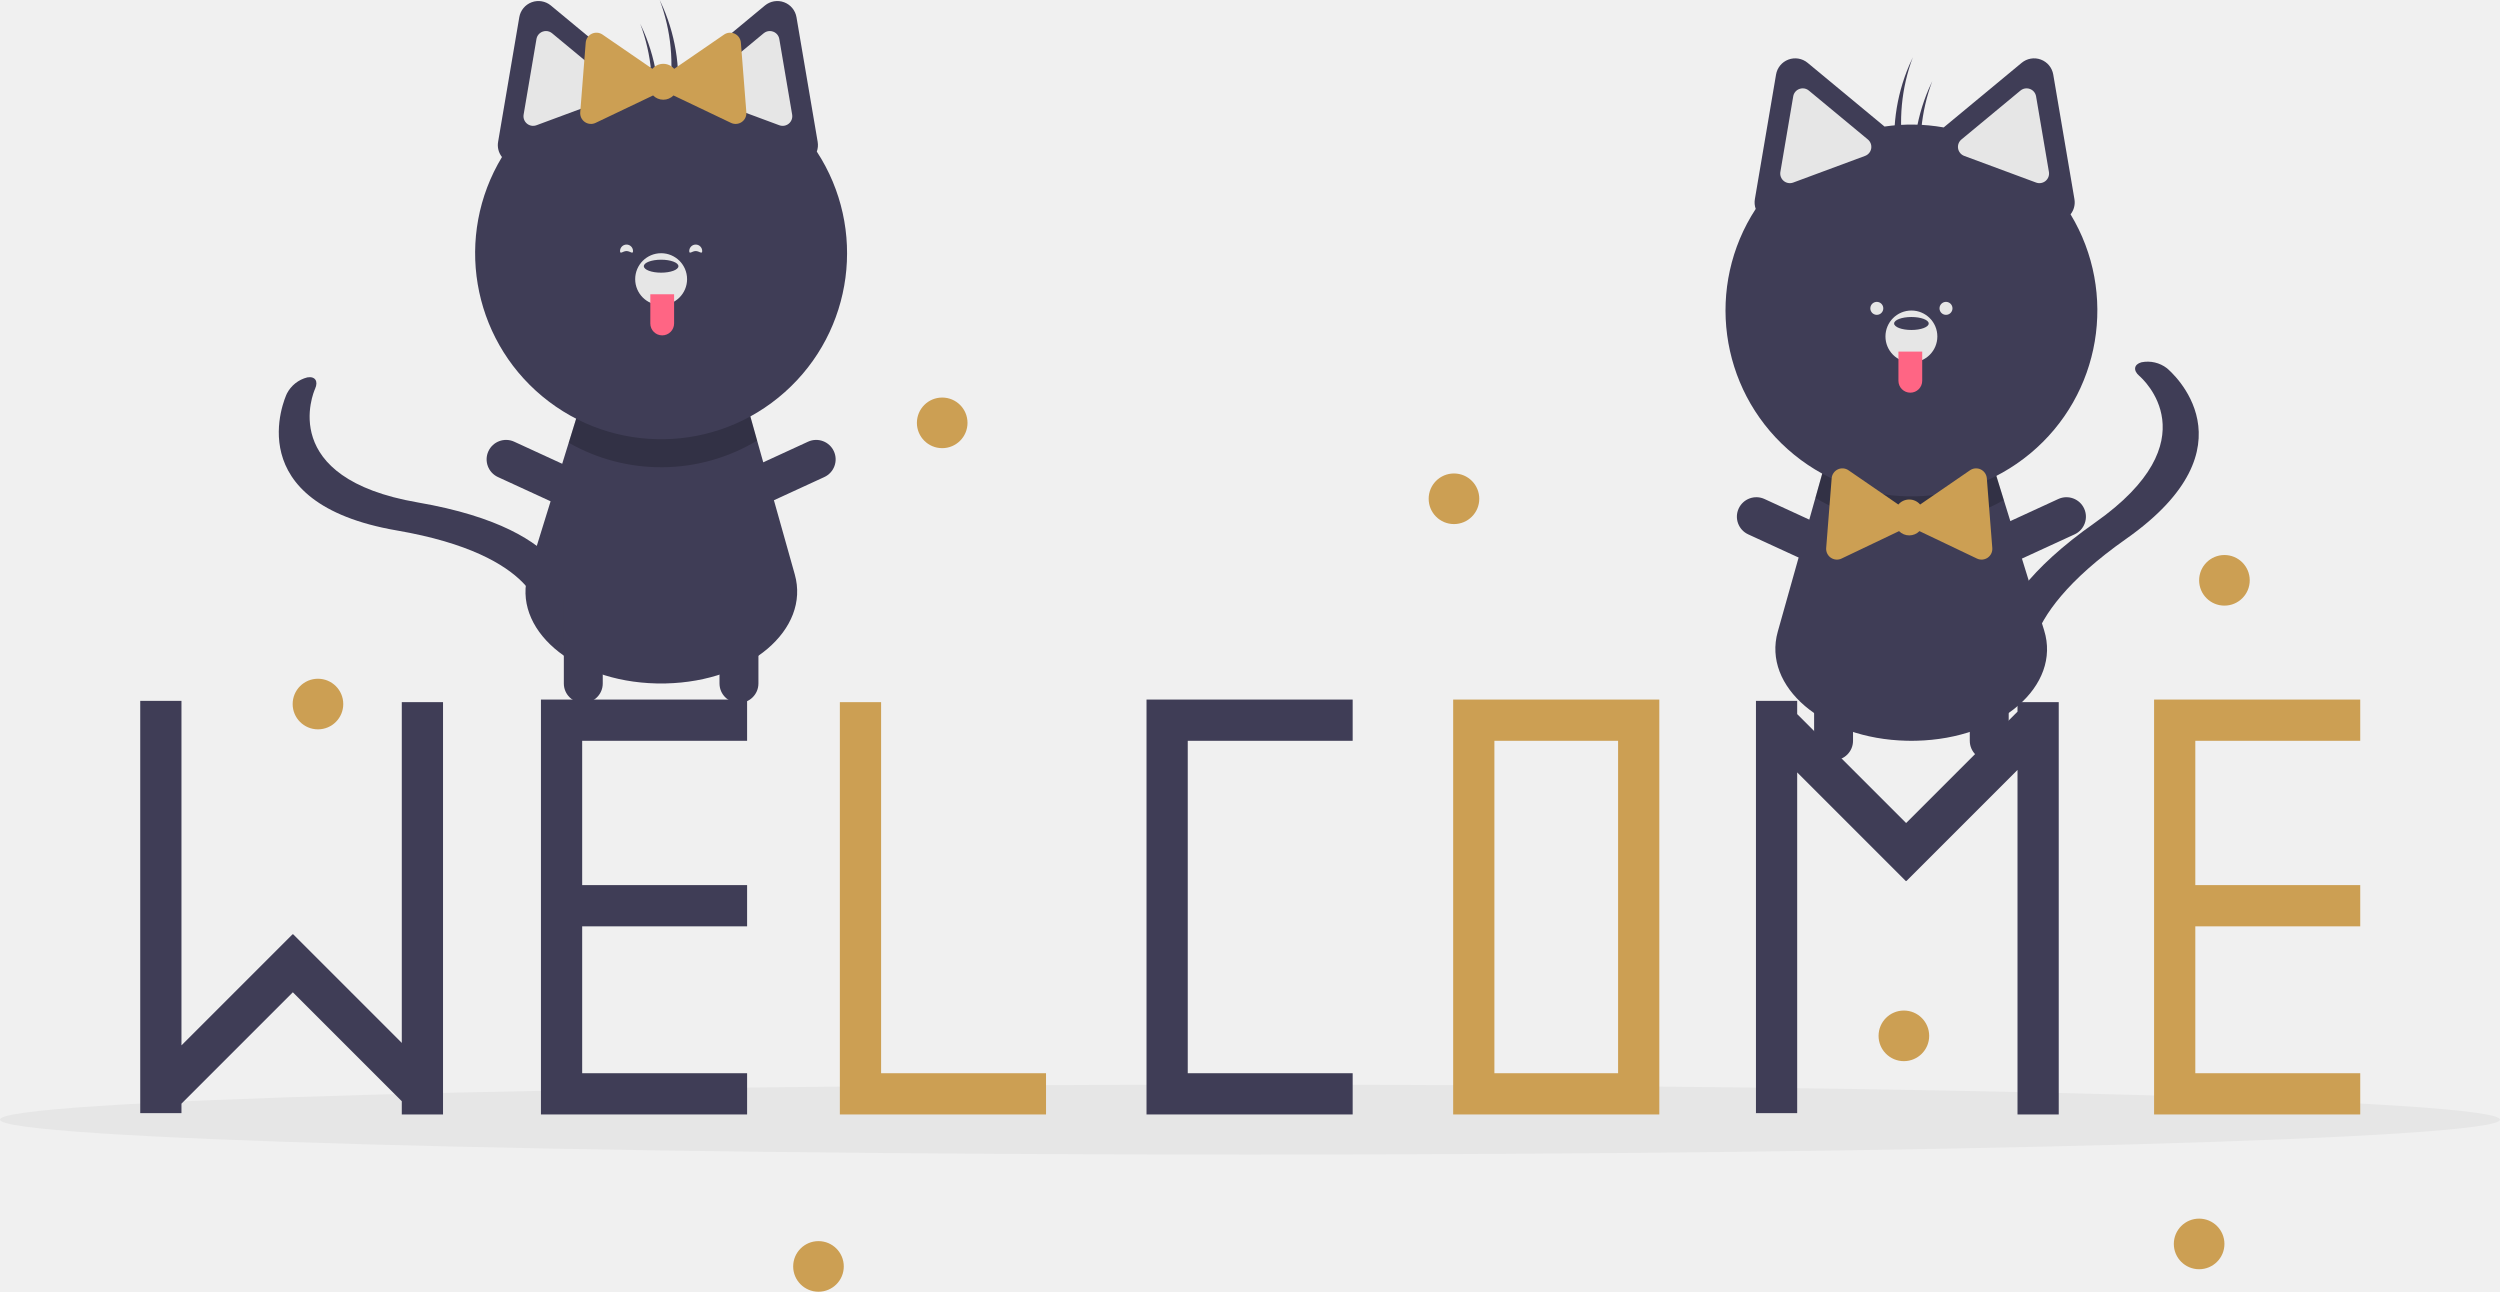
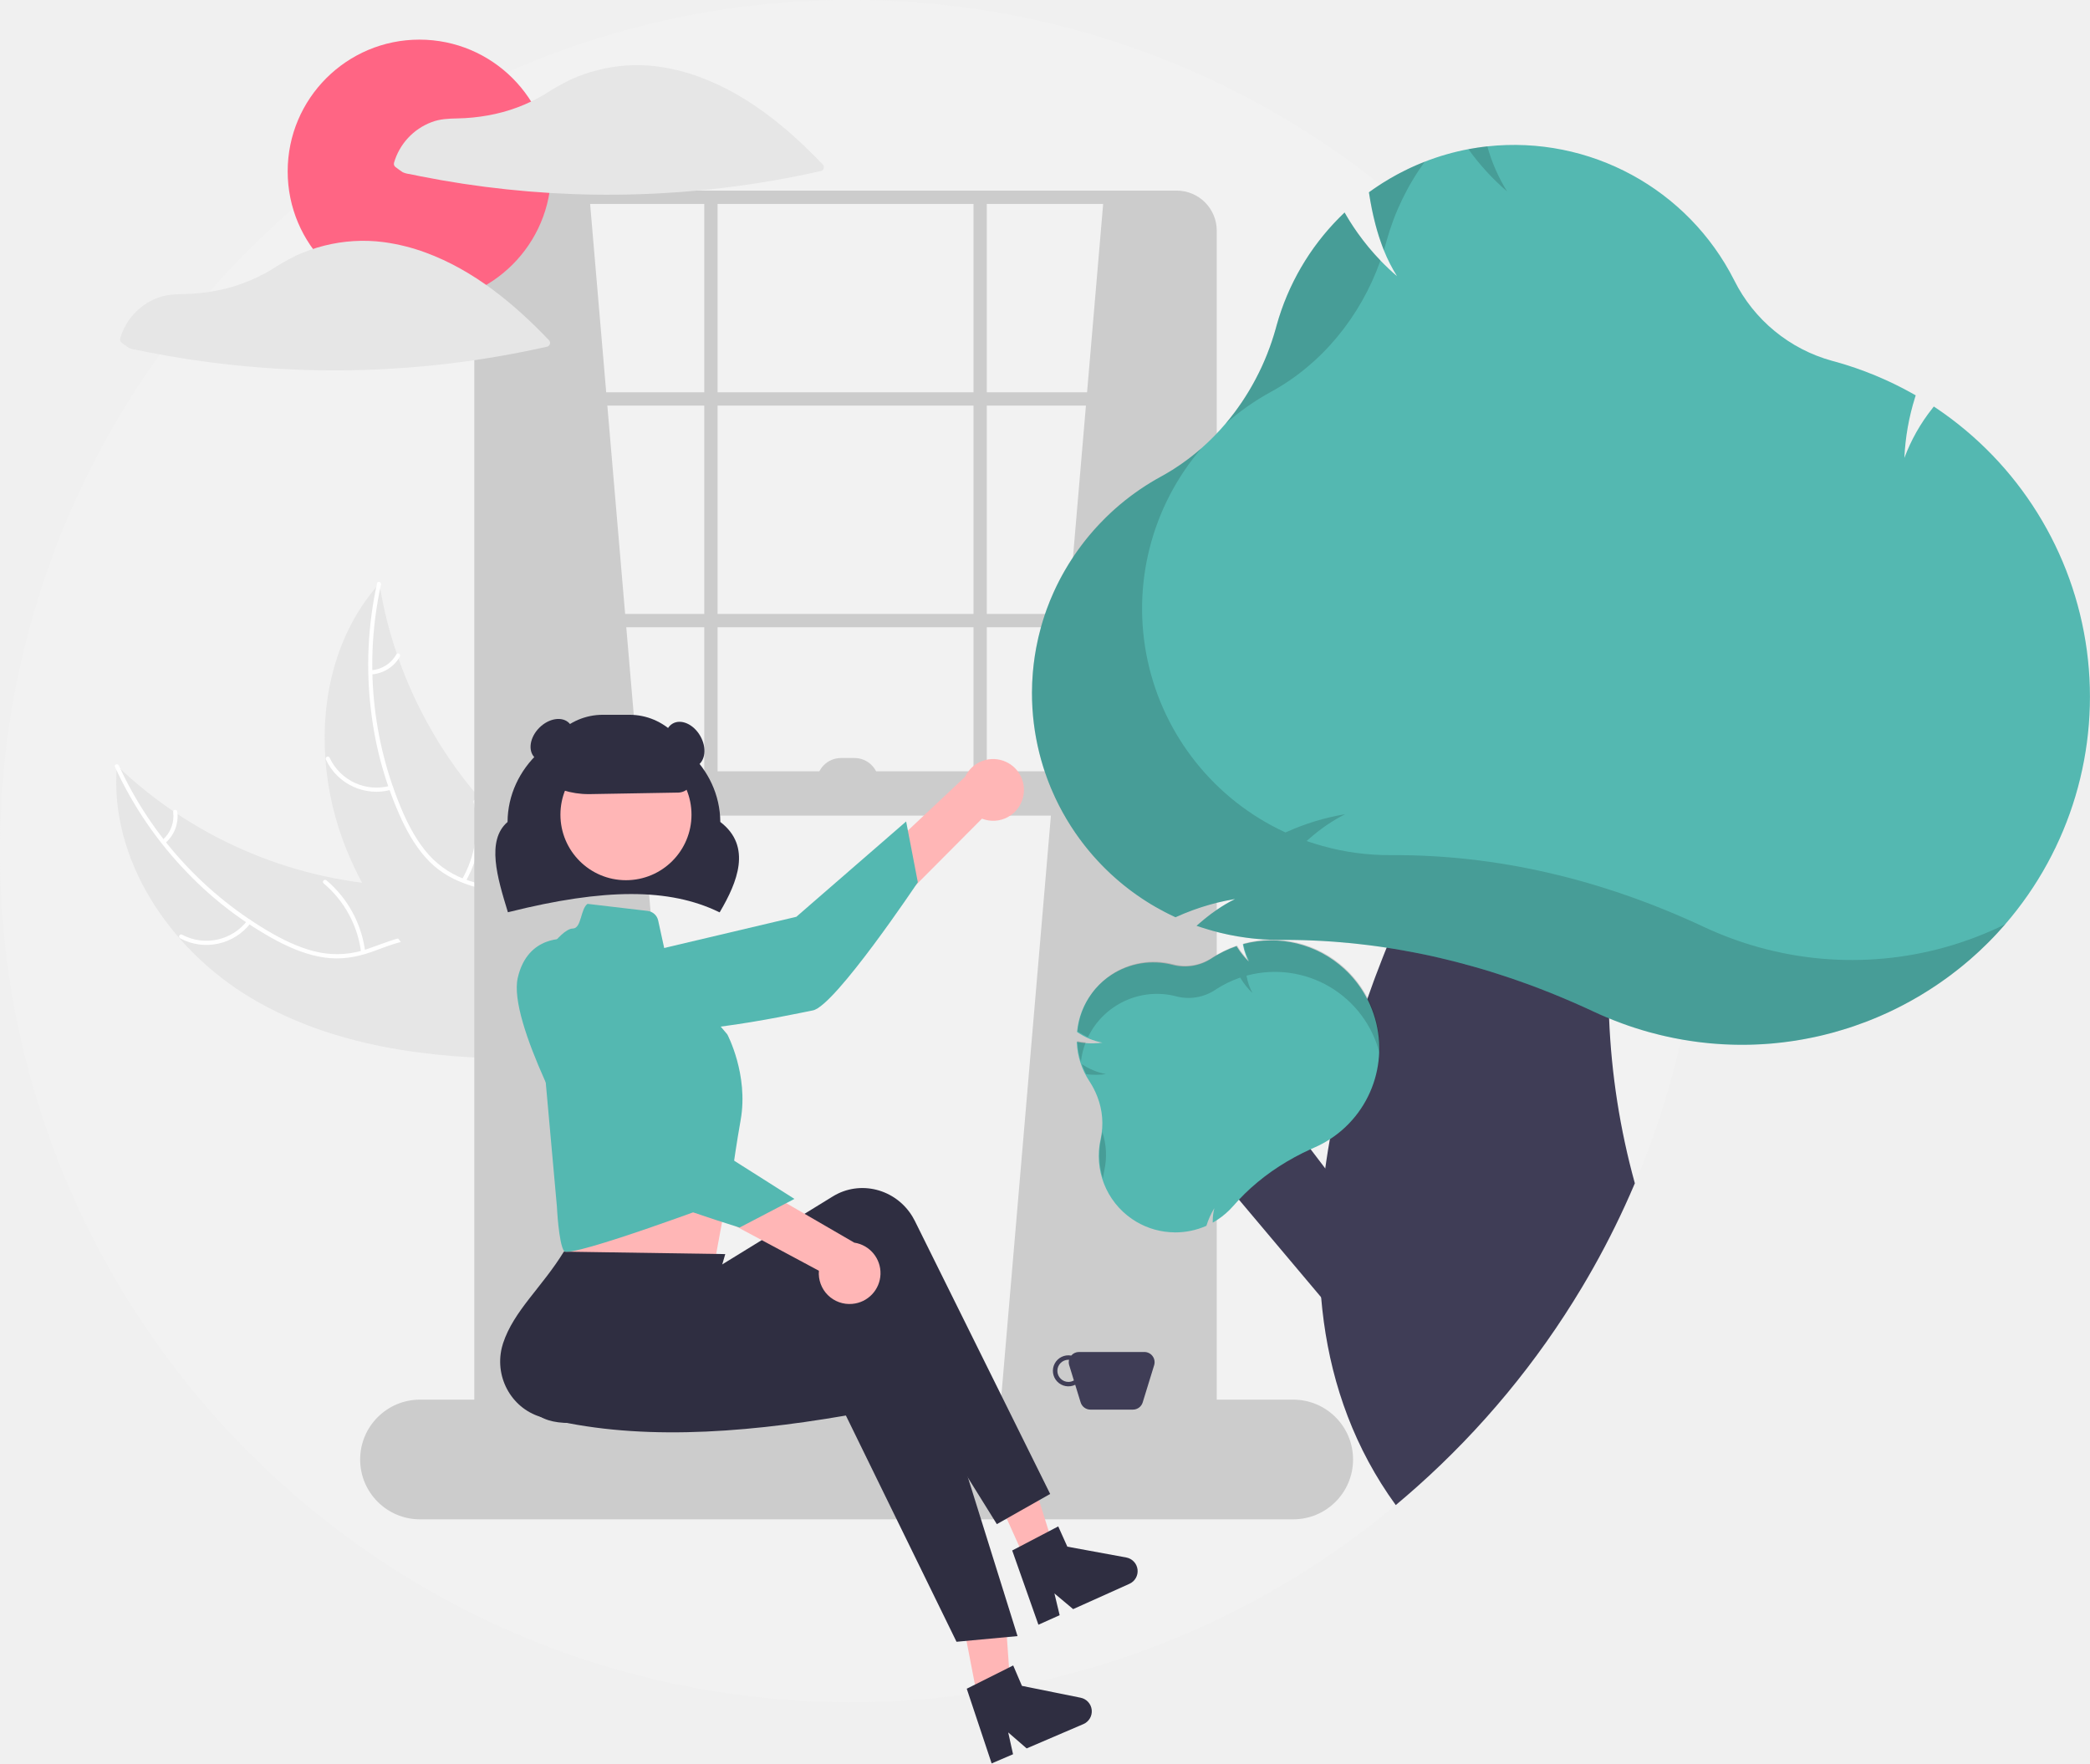
- <svg xmlns="http://www.w3.org/2000/svg" data-name="Layer 1" width="889.076" height="459.38" viewBox="0 0 889.076 459.38">
-   <ellipse cx="444.538" cy="398.169" rx="444.538" ry="12.435" fill="#e6e6e6" />
-   <path d="M836.907,483.742c-.561.008-1.123.015-1.692.015s-1.13-.008-1.692-.015c-29.757-.677-51.326-19.269-45.836-38.777l13.387-47.589,3.383-12.041,59.976,1.023,3.645,11.78,14.348,46.366C888.502,464.119,866.934,483.065,836.907,483.742Z" transform="translate(-155.4622 -220.3102)" fill="#3f3d56" />
-   <path d="M868.079,398.137a66.201,66.201,0,0,1-67.004-.761l3.383-12.041,59.976,1.023Z" transform="translate(-155.4622 -220.3102)" opacity="0.2" />
-   <path d="M865.548,446.544c2.591-9.656,11.106-23.585,34.987-40.38,41.648-29.294,16.803-51.259,15.727-52.18-2.258-1.93-1.925-4.098.775-4.839a11.224,11.224,0,0,1,9.034,2.103c1.348,1.115,32.459,27.683-14.537,60.734-42.295,29.75-33.302,49.169-33.199,49.355,1.133,2.077-.684,3.739-4.063,3.716s-7.039-1.723-8.176-3.797C865.856,460.818,863.135,455.533,865.548,446.544Z" transform="translate(-155.4622 -220.3102)" fill="#3f3d56" />
-   <path d="M807.534,490.677a6.92,6.92,0,0,1-6.92-6.92V453.769a6.92,6.92,0,0,1,13.841,0v29.988A6.92,6.92,0,0,1,807.534,490.677Z" transform="translate(-155.4622 -220.3102)" fill="#3f3d56" />
-   <path d="M813.602,419.484a6.92,6.92,0,0,1-9.179,3.394l-27.243-12.534a6.92,6.92,0,0,1,5.785-12.574l27.243,12.534A6.92,6.92,0,0,1,813.602,419.484Z" transform="translate(-155.4622 -220.3102)" fill="#3f3d56" />
-   <path d="M856.829,419.484a6.92,6.92,0,0,0,9.179,3.394l27.243-12.534a6.92,6.92,0,0,0-5.785-12.574l-27.243,12.534A6.92,6.92,0,0,0,856.829,419.484Z" transform="translate(-155.4622 -220.3102)" fill="#3f3d56" />
-   <path d="M862.897,490.677a6.92,6.92,0,0,0,6.92-6.92V453.769a6.92,6.92,0,1,0-13.841,0v29.988A6.92,6.92,0,0,0,862.897,490.677Z" transform="translate(-155.4622 -220.3102)" fill="#3f3d56" />
-   <path d="M891.818,296.535a6.806,6.806,0,0,0,1.373-5.408l-3.766-22.157-3.766-22.157a6.913,6.913,0,0,0-11.226-4.164L857.127,256.988l-10.426,8.64a65.694,65.694,0,0,0-21.047-.317l-10.043-8.322-17.305-14.34a6.913,6.913,0,0,0-11.226,4.164l-3.766,22.157-3.766,22.157a6.844,6.844,0,0,0,.301,3.474,66.118,66.118,0,1,0,111.969,1.935Z" transform="translate(-155.4622 -220.3102)" fill="#3f3d56" />
-   <path d="M796.572,251.728a3.447,3.447,0,0,0-1.202.218,3.388,3.388,0,0,0-2.184,2.635L788.618,281.451a3.423,3.423,0,0,0,4.565,3.782l25.553-9.479a3.422,3.422,0,0,0,.993-5.844l-0-.001-20.985-17.39A3.392,3.392,0,0,0,796.572,251.728Z" transform="translate(-155.4622 -220.3102)" fill="#e6e6e6" />
-   <path d="M876.167,251.728a3.392,3.392,0,0,0-2.172.792l-20.986,17.391a3.422,3.422,0,0,0,.993,5.844l25.553,9.479a3.423,3.423,0,0,0,4.565-3.782l-4.567-26.87a3.388,3.388,0,0,0-2.184-2.635A3.447,3.447,0,0,0,876.167,251.728Z" transform="translate(-155.4622 -220.3102)" fill="#e6e6e6" />
-   <circle cx="679.753" cy="119.658" r="9.227" fill="#e6e6e6" />
-   <ellipse cx="679.753" cy="115.044" rx="6.151" ry="2.307" fill="#3f3d56" />
-   <path d="M675.14,125.04H683.598a0,0,0,0,1,0,0v10.38a4.229,4.229,0,0,1-4.229,4.229h0a4.229,4.229,0,0,1-4.229-4.229V125.04a0,0,0,0,1,0,0Z" fill="#ff6584" />
-   <path d="M835.729,240.69c-.444.92-.874,1.849-1.279,2.798a65.818,65.818,0,0,0-4.651,35.344c.866-1.256,1.776-2.565,2.701-3.888A65.775,65.775,0,0,1,835.729,240.69Z" transform="translate(-155.4622 -220.3102)" fill="#3f3d56" />
-   <path d="M842.649,249.148c-.444.92-.874,1.849-1.279,2.798A65.818,65.818,0,0,0,836.719,287.29c.866-1.256,1.776-2.565,2.701-3.888A65.775,65.775,0,0,1,842.649,249.148Z" transform="translate(-155.4622 -220.3102)" fill="#3f3d56" />
-   <path d="M863.985,415.199l-.975-12.398-.975-12.398a3.825,3.825,0,0,0-5.98-2.853l-10.25,7.043-7.485,5.143a5.095,5.095,0,0,0-7.749,0l-7.485-5.143L812.838,387.55a3.825,3.825,0,0,0-5.98,2.853l-.975,12.398-.975,12.398a3.825,3.825,0,0,0,5.461,3.752l11.224-5.355,9.223-4.4a5.101,5.101,0,0,0,7.262,0l9.223,4.4,11.224,5.355A3.825,3.825,0,0,0,863.985,415.199Z" transform="translate(-155.4622 -220.3102)" fill="#cc9f53" />
-   <circle cx="667.451" cy="109.662" r="2.307" fill="#e6e6e6" />
-   <circle cx="692.056" cy="109.662" r="2.307" fill="#e6e6e6" />
-   <path d="M388.888,463.362c.561.008,1.123.015,1.692.015s1.13-.008,1.692-.015c29.757-.677,51.326-19.269,45.836-38.777l-13.387-47.589L421.336,364.955l-59.976,1.023-3.645,11.78-14.348,46.366C337.293,443.739,358.861,462.685,388.888,463.362Z" transform="translate(-155.4622 -220.3102)" fill="#3f3d56" />
-   <path d="M357.715,377.758a66.201,66.201,0,0,0,67.004-.761L421.336,364.955l-59.976,1.023Z" transform="translate(-155.4622 -220.3102)" opacity="0.2" />
-   <path d="M352.962,420.524c-6.473-7.619-20.13-16.565-48.9-21.526-50.177-8.656-37.121-39.139-36.542-40.432,1.215-2.711-.014-4.527-2.771-4.041a11.224,11.224,0,0,0-7.266,5.766c-.741,1.585-17.492,38.91,39.127,48.673,50.957,8.79,51.139,30.19,51.125,30.403-.136,2.362,2.218,3.087,5.263,1.62s5.625-4.569,5.765-6.931C358.791,433.557,358.99,427.616,352.962,420.524Z" transform="translate(-155.4622 -220.3102)" fill="#3f3d56" />
-   <path d="M418.261,470.298a6.92,6.92,0,0,0,6.92-6.92V433.389a6.92,6.92,0,0,0-13.841,0v29.988A6.92,6.92,0,0,0,418.261,470.298Z" transform="translate(-155.4622 -220.3102)" fill="#3f3d56" />
-   <path d="M412.193,399.105a6.92,6.92,0,0,0,9.179,3.394l27.243-12.534a6.92,6.92,0,1,0-5.785-12.574l-27.243,12.534A6.92,6.92,0,0,0,412.193,399.105Z" transform="translate(-155.4622 -220.3102)" fill="#3f3d56" />
-   <path d="M368.966,399.105a6.92,6.92,0,0,1-9.179,3.394l-27.243-12.534a6.92,6.92,0,1,1,5.785-12.574l27.243,12.534A6.92,6.92,0,0,1,368.966,399.105Z" transform="translate(-155.4622 -220.3102)" fill="#3f3d56" />
-   <path d="M362.898,470.298a6.92,6.92,0,0,1-6.92-6.92V433.389a6.92,6.92,0,0,1,13.841,0v29.988A6.92,6.92,0,0,1,362.898,470.298Z" transform="translate(-155.4622 -220.3102)" fill="#3f3d56" />
-   <path d="M445.947,274.221a6.844,6.844,0,0,0,.301-3.474l-3.766-22.157-3.766-22.157a6.913,6.913,0,0,0-11.226-4.164l-17.305,14.34L400.141,244.931a65.694,65.694,0,0,0-21.047.317l-10.426-8.64-17.305-14.34a6.913,6.913,0,0,0-11.226,4.164L336.37,248.59l-3.766,22.157a6.806,6.806,0,0,0,1.373,5.408,66.137,66.137,0,1,0,111.969-1.935Z" transform="translate(-155.4622 -220.3102)" fill="#3f3d56" />
-   <path d="M427.051,232.14,406.066,249.53l-0.0.001a3.422,3.422,0,0,0,.993,5.844l25.553,9.479a3.423,3.423,0,0,0,4.565-3.782l-4.567-26.87a3.388,3.388,0,0,0-2.184-2.635,3.447,3.447,0,0,0-1.202-.218A3.392,3.392,0,0,0,427.051,232.14Z" transform="translate(-155.4622 -220.3102)" fill="#e6e6e6" />
-   <path d="M348.427,231.566a3.388,3.388,0,0,0-2.184,2.635l-4.567,26.87a3.423,3.423,0,0,0,4.565,3.782l25.553-9.479a3.422,3.422,0,0,0,.993-5.844l-20.986-17.391a3.392,3.392,0,0,0-2.172-.792A3.447,3.447,0,0,0,348.427,231.566Z" transform="translate(-155.4622 -220.3102)" fill="#e6e6e6" />
-   <circle cx="235.117" cy="99.278" r="9.227" fill="#e6e6e6" />
-   <ellipse cx="235.117" cy="94.665" rx="6.151" ry="2.307" fill="#3f3d56" />
-   <path d="M390.964,324.971h0A4.229,4.229,0,0,1,395.193,329.2v10.38a0,0,0,0,1,0,0h-8.458a0,0,0,0,1,0,0V329.2A4.229,4.229,0,0,1,390.964,324.971Z" transform="translate(626.4652 444.2411) rotate(-180)" fill="#ff6584" />
-   <path d="M390.066,220.31c.444.92.874,1.849,1.279,2.798a65.818,65.818,0,0,1,4.651,35.344c-.866-1.256-1.776-2.565-2.701-3.888A65.775,65.775,0,0,0,390.066,220.31Z" transform="translate(-155.4622 -220.3102)" fill="#3f3d56" />
-   <path d="M383.146,228.768c.444.92.874,1.849,1.279,2.798a65.818,65.818,0,0,1,4.651,35.344c-.866-1.256-1.776-2.565-2.701-3.888A65.775,65.775,0,0,0,383.146,228.768Z" transform="translate(-155.4622 -220.3102)" fill="#3f3d56" />
-   <path d="M361.81,260.258l.975-12.398.975-12.398a3.825,3.825,0,0,1,5.98-2.853l10.25,7.043,7.485,5.143a5.095,5.095,0,0,1,7.749,0l7.485-5.143,10.25-7.043a3.825,3.825,0,0,1,5.98,2.853l.975,12.398.975,12.398a3.825,3.825,0,0,1-5.461,3.752L404.202,258.655l-9.223-4.4a5.101,5.101,0,0,1-7.262,0l-9.223,4.4L367.27,264.01A3.825,3.825,0,0,1,361.81,260.258Z" transform="translate(-155.4622 -220.3102)" fill="#cc9f53" />
-   <path d="M400.575,309.592c0,1.274,1.033,0,2.307,0s2.307,1.274,2.307,0a2.307,2.307,0,0,0-4.614,0Z" transform="translate(-155.4622 -220.3102)" fill="#e6e6e6" />
-   <path d="M380.583,309.592c0,1.274-1.033,0-2.307,0s-2.307,1.274-2.307,0a2.307,2.307,0,0,1,4.614,0Z" transform="translate(-155.4622 -220.3102)" fill="#e6e6e6" />
-   <polygon points="481.05 263.451 481.05 248.788 407.736 248.788 407.736 249.705 407.736 263.451 407.736 381.67 407.736 396.333 422.399 396.333 481.05 396.333 481.05 381.67 422.399 381.67 422.399 263.451 481.05 263.451" fill="#3f3d56" />
-   <path d="M672.253,469.099V616.643h73.314V469.099Zm58.651,132.882h-43.988V483.761h43.988Z" transform="translate(-155.4622 -220.3102)" fill="#cc9f53" />
-   <polygon points="313.344 381.67 313.344 249.705 298.681 249.705 298.681 381.67 298.681 396.333 313.344 396.333 371.995 396.333 371.995 381.67 313.344 381.67" fill="#cc9f53" />
-   <polygon points="265.69 263.451 265.69 248.788 192.376 248.788 192.376 249.705 192.376 263.451 192.376 314.771 192.376 329.434 192.376 381.67 192.376 396.333 207.039 396.333 265.69 396.333 265.69 381.67 207.039 381.67 207.039 329.434 265.69 329.434 265.69 314.771 207.039 314.771 207.039 263.451 265.69 263.451" fill="#3f3d56" />
-   <polygon points="839.372 263.451 839.372 248.788 766.058 248.788 766.058 249.705 766.058 263.451 766.058 314.771 766.058 329.434 766.058 381.67 766.058 396.333 780.721 396.333 839.372 396.333 839.372 381.67 780.721 381.67 780.721 329.434 839.372 329.434 839.372 314.771 780.721 314.771 780.721 263.451 839.372 263.451" fill="#cc9f53" />
-   <polygon points="142.889 249.705 142.889 370.89 104.228 332.23 104.14 332.319 104.058 332.237 64.535 371.76 64.535 249.247 49.872 249.247 49.872 395.875 64.535 395.875 64.535 392.496 104.147 352.884 142.889 391.627 142.889 396.333 157.552 396.333 157.552 249.705 142.889 249.705" fill="#3f3d56" />
-   <polygon points="717.488 249.705 717.488 253.083 677.876 292.695 639.133 253.953 639.133 249.247 624.47 249.247 624.47 395.875 639.133 395.875 639.133 274.689 677.794 313.35 677.883 313.261 677.964 313.342 717.488 273.819 717.488 396.333 732.15 396.333 732.15 249.705 717.488 249.705" fill="#3f3d56" />
-   <circle cx="335.076" cy="150.38" r="9" fill="#cc9f53" />
-   <circle cx="113.076" cy="250.38" r="9" fill="#cc9f53" />
-   <circle cx="291.076" cy="450.38" r="9" fill="#cc9f53" />
-   <circle cx="517.076" cy="177.38" r="9" fill="#cc9f53" />
-   <circle cx="782.076" cy="442.38" r="9" fill="#cc9f53" />
-   <circle cx="791.076" cy="206.38" r="9" fill="#cc9f53" />
-   <circle cx="677.076" cy="368.38" r="9" fill="#cc9f53" />
+ <svg xmlns="http://www.w3.org/2000/svg" data-name="Layer 1" width="943.001" height="795.629" viewBox="0 0 943.001 795.629">
+   <path d="M896.499,436.185q0,16.77-1.41,33.2-1.11,12.825-3.03,25.42-2.04,13.335-5,26.35v.01q-1.935,8.565-4.25,16.99a378.355,378.355,0,0,1-16.67,47.92q-2.16,5.085-4.46,10.1a378.585,378.585,0,0,1-19.46,36.94,385.534,385.534,0,0,1-74.35,89.85q-4.74,4.215-9.61,8.29a382.421,382.421,0,0,1-245.76,88.93c-212.08,0-384-171.92-384-384,0-212.08,171.92-384,384-384a382.306,382.306,0,0,1,238.77,83.25q4.77,3.78,9.42,7.73a386.731,386.731,0,0,1,42.23,41.8h.01A382.505,382.505,0,0,1,896.499,436.185Z" transform="translate(-128.4995 -52.18526)" fill="#f2f2f2" />
+   <path d="M241.856,502.516c-36.581-21.772-64.19-62.461-60.606-104.878a196.133,196.133,0,0,0,123.333,54.055c17.822,1.053,37.754.369,50.874,12.478,8.163,7.534,11.963,18.878,12.586,29.969.623,11.091-1.599,22.124-3.809,33.011l.761,2.667C322.426,529.978,278.436,524.288,241.856,502.516Z" transform="translate(-128.4995 -52.18526)" fill="#e6e6e6" />
+   <path d="M182.142,397.593a167.641,167.641,0,0,0,69.678,76.049c6.587,3.687,13.59,6.854,21.032,8.323a41.405,41.405,0,0,0,21.723-1.721c6.534-2.204,12.963-5.214,19.919-5.791,7.332-.608,14.12,2.221,19.453,7.175,6.525,6.062,10.483,14.107,14.08,22.109,3.994,8.885,8.001,18.176,15.659,24.565.928.774-.328,2.168-1.254,1.396-13.322-11.116-15.497-29.732-26.146-42.824-4.969-6.109-11.809-10.757-19.935-10.635-7.106.107-13.738,3.206-20.334,5.495-6.927,2.403-13.865,3.532-21.178,2.474-7.48-1.081-14.622-3.981-21.274-7.484a162.642,162.642,0,0,1-40.498-30.723A170.614,170.614,0,0,1,180.355,398.165c-.501-1.095,1.29-1.66,1.787-.572Z" transform="translate(-128.4995 -52.18526)" fill="#fff" />
+   <path d="M241.624,468.62a25.152,25.152,0,0,1-31.817,6.956c-1.064-.571-.227-2.25.838-1.679a23.29,23.29,0,0,0,29.583-6.531c.727-.964,2.119.296,1.396,1.254Z" transform="translate(-128.4995 -52.18526)" fill="#fff" />
+   <path d="M291.41,481.797a48.478,48.478,0,0,0-16.879-31.036c-.925-.777.33-2.172,1.254-1.396A50.424,50.424,0,0,1,293.284,481.697c.148,1.201-1.727,1.294-1.874.1Z" transform="translate(-128.4995 -52.18526)" fill="#fff" />
+   <path d="M201.841,431.157a14.237,14.237,0,0,0,4.79-12.632c-.163-1.198,1.712-1.29,1.874-.1a15.954,15.954,0,0,1-5.268,13.986.97.97,0,0,1-1.325.071.943.943,0,0,1-.071-1.325Z" transform="translate(-128.4995 -52.18526)" fill="#fff" />
+   <path d="M299.659,315.46c.123.745.246,1.491.383,2.243a187.493,187.493,0,0,0,7.517,29.471c.243.747.501,1.499.765,2.238a197.66,197.66,0,0,0,36.584,62.908,191.952,191.952,0,0,0,20.694,20.552c10.233,8.722,22.022,17.365,28.582,28.626a32.93,32.93,0,0,1,1.871,3.621L368.189,528.683c-.136.113-.258.232-.394.346l-.997,2.589c-.405-.299-.818-.618-1.223-.917-.236-.172-.465-.359-.701-.532-.155-.119-.31-.24-.457-.339-.052-.04-.103-.08-.141-.113-.147-.099-.273-.206-.405-.299q-3.474-2.664-6.923-5.386c-.015-.006-.015-.006-.023-.027-17.484-13.872-33.964-29.326-47.574-46.789-.409-.526-.833-1.057-1.23-1.611a183.167,183.167,0,0,1-16.25-25.087,161.928,161.928,0,0,1-6.968-14.829,134.653,134.653,0,0,1-9.588-40.995c-2.043-28.075,4.916-56.49,22.949-77.632C298.727,316.522,299.182,315.995,299.659,315.46Z" transform="translate(-128.4995 -52.18526)" fill="#e6e6e6" />
+   <path d="M300.403,315.957a167.641,167.641,0,0,0,9.848,102.672c3.04,6.91,6.724,13.655,11.782,19.308a41.405,41.405,0,0,0,18.381,11.705c6.544,2.175,13.489,3.641,19.391,7.369,6.22,3.929,9.937,10.274,11.212,17.441,1.56,8.769-.123,17.575-2.069,26.13-2.16,9.498-4.555,19.33-2.287,29.042.275,1.177-1.567,1.534-1.841.359-3.945-16.896,5.527-33.07,4.907-49.934-.29-7.869-2.953-15.699-9.515-20.494-5.738-4.193-12.899-5.711-19.544-7.856-6.977-2.252-13.197-5.528-18.399-10.775-5.322-5.367-9.278-11.982-12.481-18.784a162.642,162.642,0,0,1-13.838-48.913,170.614,170.614,0,0,1,2.683-57.888c.26-1.176,2.029-.549,1.771.619Z" transform="translate(-128.4995 -52.18526)" fill="#fff" />
+   <path d="M305.132,408.481A25.152,25.152,0,0,1,275.54,394.879c-.506-1.096,1.174-1.933,1.68-.836a23.29,23.29,0,0,0,27.553,12.596c1.161-.331,1.513,1.512.359,1.841Z" transform="translate(-128.4995 -52.18526)" fill="#fff" />
+   <path d="M336.95,448.976a48.477,48.477,0,0,0,5.209-34.943c-.271-1.178,1.571-1.535,1.841-.359a50.424,50.424,0,0,1-5.494,36.35c-.605,1.047-2.158-.006-1.556-1.048Z" transform="translate(-128.4995 -52.18526)" fill="#fff" />
+   <path d="M295.923,354.616a14.237,14.237,0,0,0,11.429-7.202c.591-1.055,2.144 0,1.556,1.048a15.954,15.954,0,0,1-12.626,7.995.97.97,0,0,1-1.1-.741.943.943,0,0,1,.741-1.1Z" transform="translate(-128.4995 -52.18526)" fill="#fff" />
+   <path d="M394.499,141.185l47,550.192-94,7.068V148.185C358.7,140.774,374.779,139.614,394.499,141.185Z" transform="translate(-128.4995 -52.18526)" fill="#ccc" />
+   <path d="M626.499,141.185l-47,550.192,94,7.068V148.185C662.298,140.774,646.22,139.614,626.499,141.185Z" transform="translate(-128.4995 -52.18526)" fill="#ccc" />
+   <path d="M659.425,721.185H360.574a18.095,18.095,0,0,1-18.075-18.075V156.26a18.095,18.095,0,0,1,18.075-18.075H659.425A18.095,18.095,0,0,1,677.499,156.26v546.85A18.095,18.095,0,0,1,659.425,721.185Zm-298.851-577A12.088,12.088,0,0,0,348.499,156.26v546.85a12.089,12.089,0,0,0,12.075,12.075H659.425a12.089,12.089,0,0,0,12.075-12.075V156.26a12.088,12.088,0,0,0-12.075-12.075Z" transform="translate(-128.4995 -52.18526)" fill="#ccc" />
+   <rect x="217" y="177" width="329" height="6" fill="#ccc" />
+   <rect x="217" y="277" width="329" height="6" fill="#ccc" />
+   <rect x="317.764" y="89" width="6" height="273" fill="#ccc" />
+   <rect x="439.236" y="89" width="6" height="273" fill="#ccc" />
+   <path d="M711.999,737.685h-394a27,27,0,0,1,0-54h394a27,27,0,0,1,0,54Z" transform="translate(-128.4995 -52.18526)" fill="#ccc" />
+   <rect x="219" y="348" width="327" height="20" fill="#ccc" />
+   <path d="M453.194,463.836l-.415-.2c-22.292-10.769-51.483-10.759-94.653.035l-.461.115-.138-.455c-4.567-14.974-9.74-31.934-.021-40.278.136-24.485,21.614-44.368,47.996-44.368,26.376,0,47.851,19.872,47.995,44.351,14.458,11.054,7.567,27.388-.068,40.402Z" transform="translate(-128.4995 -52.18526)" fill="#2f2e41" />
+   <path d="M590.206,411.405a13.844,13.844,0,0,1-18.647,10.147l-78.778,79.165L485.753,476.136,563.994,402.621a13.919,13.919,0,0,1,26.212,8.784Z" transform="translate(-128.4995 -52.18526)" fill="#ffb6b6" />
+   <path d="M395.507,487.618s-7.147,16.197,10.488,26.185,79.273-3.812,89.274-5.738S542.625,450.237,542.625,450.237l-5.282-27.415-49.54,43.005Z" transform="translate(-128.4995 -52.18526)" fill="#54b8b1" />
+   <path d="M382.499,577.185l1,19s-2.952,16.83-.524,20.462c2.409,3.614,68.15,4.07,68.15,4.07s4.344-23.416,8.085-43.913Z" transform="translate(-128.4995 -52.18526)" fill="#ffb6b6" />
+   <polygon points="443.014 776.221 456.758 773.445 452.824 717.931 432.54 722.028 443.014 776.221" fill="#ffb6b6" />
+   <polygon points="462.701 703.978 475.478 698.233 458.903 645.117 440.045 653.597 462.701 703.978" fill="#ffb6b6" />
+   <path d="M602.33,726.235l-24.058,13.622-59.332-95.342c-41.651,28.061-82.381,41.499-123.441,48.67-13.882,2.472-28.035,1.219-30.701-12.91q-.187-.991-.298-1.993c-1.639-15.433,17.558-35.215,19.999-54.097l52.54-3.154,6.479,8.307L504.28,591.982c12.219-7.512,28.291-3.449,35.897,9.076q.602.992,1.118,2.033Z" transform="translate(-128.4995 -52.18526)" fill="#2f2e41" />
+   <path d="M587.605,790.372l-27.528,2.558-49.913-102.081c-49.495,8.512-96.19,11.239-136.579.942-13.675-3.438-22.034-17.558-18.67-31.538q.236-.98.545-1.94c4.834-14.748,17.487-25.183,27.456-41.404L455.733,618.016l-8.133,28.062,70.736-9.154c14.225-1.841,27.217,8.456,29.018,22.998q.143,1.152.186,2.313Z" transform="translate(-128.4995 -52.18526)" fill="#2f2e41" />
+   <circle cx="282.432" cy="367.57" r="29.568" fill="#ffb6b6" />
+   <path d="M393.598,459.997l27.111,3.19a5.532,5.532,0,0,1,4.758,4.313l4.311,19.729,26.877,31.651s9.651,18.096,6.032,38.605-5.21,35.748-5.21,35.748S385.381,620.263,382.968,616.644s-3.196-20.058-3.196-20.058L370.121,489.216S380.979,471.121,387.011,471.121C390.904,470.989,390.405,462.228,393.598,459.997Z" transform="translate(-128.4995 -52.18526)" fill="#54b8b1" />
+   <ellipse cx="329.711" cy="539.387" rx="6.884" ry="8.261" fill="#54b8b1" />
+   <path d="M564.693,814.113l20.954-10.501,3.949,9.213,26.496,5.356a6.261,6.261,0,0,1,1.227,11.892l-25.601,10.974-8.319-7.222,2.183,9.852-9.653,4.138Z" transform="translate(-128.4995 -52.18526)" fill="#2f2e41" />
+   <path d="M585.204,751.744l20.766-10.868,4.111,9.142,26.587,4.889a6.261,6.261,0,0,1,1.436,11.869l-25.404,11.422-8.445-7.074,2.356,9.812-9.578,4.307Z" transform="translate(-128.4995 -52.18526)" fill="#2f2e41" />
+   <path d="M394.039,410.48a37.838,37.838,0,0,1-21.826-6.886l-.213-.149v-.26a28.532,28.532,0,0,1,28.5-28.5h12a28.532,28.532,0,0,1,28.5,28.5,6.636,6.636,0,0,1-6.49,6.604l-39.796.686C394.488,410.479,394.263,410.48,394.039,410.48Z" transform="translate(-128.4995 -52.18526)" fill="#2f2e41" />
+   <ellipse cx="437.499" cy="388.185" rx="8" ry="11" transform="translate(-263.9783 218.5714) rotate(-30)" fill="#2f2e41" />
+   <ellipse cx="377.5" cy="386.185" rx="11" ry="8" transform="translate(-291.0066 327.8583) rotate(-45)" fill="#2f2e41" />
+   <path d="M644.838,662.185H615.325a4.57,4.57,0,0,0-3.499,1.617,6.999,6.999,0,1,0,1.806,13.173l2.448,7.954a4.611,4.611,0,0,0,4.408,3.255h19.188a4.611,4.611,0,0,0,4.407-3.255l5.163-16.777A4.612,4.612,0,0,0,644.838,662.185Zm-34.256,13.5a5,5,0,1,1,0-10c.091,0,.176.022.267.027a4.564,4.564,0,0,0,.07,2.441l2.112,6.865A4.937,4.937,0,0,1,610.581,675.685Z" transform="translate(-128.4995 -52.18526)" fill="#3f3d56" />
+   <path d="M513.052,640.478a13.844,13.844,0,0,1-15.07-14.951L399.543,572.775,421.074,558.989l92.873,53.858a13.919,13.919,0,0,1-.895,27.63Z" transform="translate(-128.4995 -52.18526)" fill="#ffb6b6" />
+   <path d="M384.182,475.832s-17.566-2.2-22.075,17.56,26.396,74.846,31.111,83.874,68.983,28.773,68.983,28.773l24.747-12.926-55.411-35.118Z" transform="translate(-128.4995 -52.18526)" fill="#54b8b1" />
+   <path d="M379.5,342h6a11,11,0,0,1,11,11v0a0,0,0,0,1,0,0h-28a0,0,0,0,1,0,0v0A11,11,0,0,1,379.5,342Z" fill="#ccc" />
+   <circle cx="189.242" cy="77.324" r="59.442" fill="#ff6584" />
+   <path d="M499.738,126.411c-15.731-16.502-34.001-31.557-55.63-39.512a89.414,89.414,0,0,0-18.633-4.682c-.051-.007-.1.003-.15-.001a2.746,2.746,0,0,0-.314-.062,71.725,71.725,0,0,0-26.622,1.607A73.554,73.554,0,0,0,385.993,88.079a108.399,108.399,0,0,0-11.631,6.592,75.653,75.653,0,0,1-25.703,9.589,86.468,86.468,0,0,1-13.805,1.355c-4.018.081-7.807.22-11.613,1.672a27.874,27.874,0,0,0-16.976,18.381,1.807,1.807,0,0,0,.803,1.974c1.03.737,2.034,1.574,3.115,2.231a9.719,9.719,0,0,0,3.043.83q2.58.544,5.167,1.057,9.529,1.888,19.137,3.343,19.442,2.943,39.094,4.146a435.303,435.303,0,0,0,78.685-2.365,436.802,436.802,0,0,0,43.655-7.551A1.764,1.764,0,0,0,499.738,126.411Z" transform="translate(-128.4995 -52.18526)" fill="#e6e6e6" />
+   <path d="M320.562,166.155a89.414,89.414,0,0,0-18.632-4.682c-.051-.007-.1.003-.15-.001a2.747,2.747,0,0,0-.314-.062,71.725,71.725,0,0,0-26.622,1.607,73.555,73.555,0,0,0-12.396,4.318,108.4,108.4,0,0,0-11.631,6.592,75.653,75.653,0,0,1-25.703,9.589,86.468,86.468,0,0,1-13.805,1.355c-4.018.081-7.807.22-11.613,1.672A27.874,27.874,0,0,0,182.72,204.923a1.807,1.807,0,0,0,.803,1.974c1.03.737,2.034,1.574,3.115,2.231a9.719,9.719,0,0,0,3.043.83q2.58.544,5.167,1.057,9.529,1.888,19.137,3.343,19.442,2.943,39.094,4.146a435.303,435.303,0,0,0,78.685-2.365,436.803,436.803,0,0,0,43.655-7.551,1.764,1.764,0,0,0,.771-2.922C360.461,189.165,342.191,174.11,320.562,166.155Z" transform="translate(-128.4995 -52.18526)" fill="#e6e6e6" />
+   <polygon points="620.723 557.099 575.011 497.048 538.943 517.442 615.374 608.204 620.723 557.099" fill="#3f3d56" />
+   <path d="M854.519,511.665a329.337,329.337,0,0,0,11.62,74.41q-2.16,5.085-4.46,10.1a378.585,378.585,0,0,1-19.46,36.94,385.534,385.534,0,0,1-74.35,89.85q-4.74,4.215-9.61,8.29c-18.51-25.52-28.5-53.68-32.45-82.66-.5-3.68-.91-7.4-1.22-11.1v-.02a236.759,236.759,0,0,1-.73-27.04c.01-.72.03-1.45.06-2.18.35-9.64,1.22-19.3,2.53-28.87v-.01c.15-1.1.3-2.2.47-3.3.48-3.3,1.02-6.6,1.61-9.88a400.208,400.208,0,0,1,14.34-55.79v-.01c.17-.53.34-1.05.53-1.57.66-1.98,1.33-3.94,2.02-5.9a3.435,3.435,0,0,1,.16-.45q1.335-3.84,2.73-7.62.375-1.05.78-2.1c1.05-2.81,2.12-5.6,3.21-8.35.34-.88.69-1.76,1.04-2.63.27-.67.53-1.34.81-2v-.01q2.385-5.895,4.83-11.56c4.57-10.62,9.27-20.61,13.85-29.82l.01-.01c19.01-38.13,36.29-62.89,36.29-62.89l64.89,21c-7.74,13.73-13.73,33.98-17.01,57.87a323.067,323.067,0,0,0-2.49,57.3Z" transform="translate(-128.4995 -52.18526)" fill="#3f3d56" />
+   <path d="M746.669,505.555c-.38-.89-.81-1.76-1.25-2.63a49.257,49.257,0,0,0-8.71-12c-.52-.53-1.06-1.06-1.62-1.56a48.718,48.718,0,0,0-45.48-11.26l-.04.02-.3.08.07.34a28.28,28.28,0,0,0,1.3,4.65c.15.41.32.8.49,1.19.07.18.16.34.24.52,0,0-.01.01.01.01,0,.01.01.02.01.03.19.37.37.75.57,1.11-.41-.39-.8-.79-1.18-1.2-.37-.38-.71-.78-1.05-1.18a33.147,33.147,0,0,1-3.15-4.34l-.16-.27-.28.11a49.113,49.113,0,0,0-10.72,5.25l-.36.24a21.802,21.802,0,0,1-17.51,2.86,34.718,34.718,0,0,0-27.59,4.51,34.303,34.303,0,0,0-7.18,6.26c-.18.21-.36.43-.54.64-.38.46-.74.93-1.09,1.41a34.263,34.263,0,0,0-6.67,17.23l-.02.23.19.13a29.714,29.714,0,0,0,11.24,4.68,33.63,33.63,0,0,1-7.64.19h-.01a30.941,30.941,0,0,1-3.44-.48l-.21-.04h-.01l-.26-.05.04.48a34.399,34.399,0,0,0,5.57,17.15l.1.14a1.407,1.407,0,0,1,.1.16,35.997,35.997,0,0,1,3.52,6.91,32.918,32.918,0,0,1,1.48,18.91,34.48,34.48,0,0,0,14.12,36.18,34.296,34.296,0,0,0,16.95,5.95c.83.07,1.67.11,2.51.11a34.479,34.479,0,0,0,13.97-2.91l.16-.06.04-.18a33.841,33.841,0,0,1,3.54-7.78,23.575,23.575,0,0,0-.74,5.87v.66l.57-.33c.49-.29.99-.6,1.44-.89a35.226,35.226,0,0,0,7.27-6.32c.83-.96,1.67-1.89,2.55-2.82l.01-.01c1.71-1.82,3.52-3.6,5.4-5.3a100.973,100.973,0,0,1,12.8-9.77,110.307,110.307,0,0,1,14.13-7.68h.01c.55-.26,1.11-.51,1.66-.75a48.741,48.741,0,0,0,7.01-3.76c.08-.05.15-.09.22-.14a48.792,48.792,0,0,0,17.92-60.5Z" transform="translate(-128.4995 -52.18526)" fill="#54b8b1" />
+   <path d="M626.777,580.184a34.46,34.46,0,0,0-.619,3.684,34.929,34.929,0,0,1-.782-18.176c.208-.921.364-1.853.486-2.791A32.78,32.78,0,0,1,626.777,580.184Z" transform="translate(-128.4995 -52.18526)" opacity="0.15" />
+   <path d="M627.533,536.806a33.631,33.631,0,0,1-8.932.043,34.586,34.586,0,0,1-2.007-4.545A29.305,29.305,0,0,0,627.533,536.806Z" transform="translate(-128.4995 -52.18526)" opacity="0.15" />
+   <path d="M618.364,522.484a34.761,34.761,0,0,0-2.161,8.705,34.362,34.362,0,0,1-1.602-8.768l-.025-.48.472.092A33.397,33.397,0,0,0,618.364,522.484Z" transform="translate(-128.4995 -52.18526)" opacity="0.15" />
+   <path d="M630.217,491.738a34.632,34.632,0,0,1,27.574-4.516,21.766,21.766,0,0,0,17.52-2.855l.361-.238a48.965,48.965,0,0,1,10.714-5.262l.288-.1.157.26a33.12,33.12,0,0,0,5.376,6.725,25.398,25.398,0,0,1-2.618-7.51l-.068-.346.341-.09a48.721,48.721,0,0,1,61.116,49.7,48.73,48.73,0,0,0-59.715-35.207l-.341.09.068.346a25.399,25.399,0,0,0,2.618,7.51,33.121,33.121,0,0,1-5.376-6.725l-.157-.26-.288.1a48.964,48.964,0,0,0-10.714,5.262l-.361.238a21.766,21.766,0,0,1-17.52,2.855,34.556,34.556,0,0,0-39.8,18.426,41.881,41.881,0,0,1-4.493-2.51l-.196-.124.023-.23A34.418,34.418,0,0,1,630.217,491.738Z" transform="translate(-128.4995 -52.18526)" opacity="0.15" />
+   <path d="M1001.979,236.225l-.95-.63-.69.9a81.83,81.83,0,0,0-12.59,22.29,106.752,106.752,0,0,1,4.82-27.29l.3-.93-.86-.49a157.689,157.689,0,0,0-35.5-14.72l-1.35-.36a70.061,70.061,0,0,1-44.15-36.28,111.368,111.368,0,0,0-111.43-60.49h-.01c-.24.02-.49.05-.73.08-.41.04-.81.09-1.21.14-.82.11-1.62.22-2.42.34-.68.1-1.37.21-2.05.33-.36.05-.71.11-1.06.18-.35.06-.71.12-1.06.19h-.01a110.254,110.254,0,0,0-19.66,5.65h-.01v.01l-1.61.63q-2.49,1.02-4.94,2.16c-.37.17-.73.35-1.1.52-.1.05-.21.1-.31.16-1.05.5-2.09,1.02-3.12,1.57-.15.07-.3.15-.45.23l-.96.51q-3.165,1.71-6.22,3.63c-.17.1-.33.2-.5.31-.18.12-.37.24-.55.36-.11.06-.22.14-.33.21-.31.19-.61.39-.91.6-.6.39-1.2.79-1.79,1.2-.61.41-1.21.84-1.81,1.27l-.6.43.11.74c.1.61.19,1.22.3,1.82.1.6.2,1.19.31,1.78.17.99.36,1.97.55,2.92.13.63.25,1.25.39,1.86q.195.945.42,1.89c.29,1.3.6,2.56.93,3.8.16.62.33,1.24.51,1.85.1.37.2.74.31,1.1q.12.375.24.75c.02.08.04.17.07.26a2.406,2.406,0,0,0,.08.25q.165.555.33,1.08c.06.19.12.38.19.56.14.43.29.87.44,1.29.16.48.33.96.5,1.43.04.12.08.23.12.35.03.09.06.18.1.27.04.1.08.21.12.31.17.45.34.91.52,1.36.06.16.12.33.19.49a71.635,71.635,0,0,0,5.95,11.7q-3.885-3.33-7.48-7.06a107.658,107.658,0,0,1-10.2-12.31c-.25-.34-.5-.69-.73-1.04-.47-.67-.93-1.34-1.38-2.02-.48-.7-.94-1.43-1.39-2.15-.3-.48-.6-.97-.89-1.45-.29-.46-.56-.91-.82-1.37l-.78-1.34h-.01v.01l-1.1,1.08c-.44.43-.88.86-1.31,1.29a111.134,111.134,0,0,0-28.27,48.65l-.15.55-.15.57c-.29,1.02-.58,2.01-.89,3.02v.01c-.3,1-.62,2-.96,2.98-.31.93-.63,1.85-.97,2.77q-.165.465-.36.93c-.21.6-.44,1.19-.67,1.79-.11.27-.22.55-.33.82-.27.66-.54,1.32-.81,1.97-.04.1-.09.21-.14.31-.08.2-.17.4-.25.59-.21.48-.43.97-.64,1.45-.15.31-.29.63-.43.94-.06.14-.13.28-.19.42-.37.8-.75,1.59-1.15,2.37-.45.92-.91,1.84-1.4,2.74-.43.84-.88,1.66-1.35,2.48-.81,1.45-1.66,2.89-2.54,4.29-.34.54-.68,1.08-1.03,1.62-.08.13-.16.26-.24.38-.29.47-.59.92-.9,1.38-.21.31-.42.62-.63.92-.35.54-.72,1.06-1.1,1.57-.1.16-.21.31-.32.46-.56.78-1.12,1.54-1.69,2.3-.02.01-.02.02-.03.03-.02,0-.02.01-.03.02-.25.33-.5.66-.76.98-.34.47-.71.93-1.08,1.38-.6.76-1.23,1.53-1.87,2.28-.02.02-.03.04-.05.05a106.528,106.528,0,0,1-10.74,10.92c-.07.06-.12.12-.19.17-.54.47-1.08.94-1.64,1.4q-.345.285-.69.57c-.38.32-.77.64-1.15.93a.793.793,0,0,1-.15.12c-.34.28-.67.54-1.01.8-.41.33-.82.64-1.24.95q-2.97,2.25-6.1,4.25c-.31.21-.64.42-.96.62-.19.12-.38.24-.56.34-.76.47-1.52.93-2.28,1.37-.76.45-1.54.88-2.31,1.3-1.65.9-3.28,1.84-4.87,2.82-.8.5-1.6,1-2.39,1.51q-4.71,3.06-9.07,6.55a110.737,110.737,0,0,0-8.35,7.41q-.495.48-.99.99c-.66.65-1.3,1.31-1.91,1.97-.98,1.01-1.92,2.05-2.85,3.1a112.398,112.398,0,0,0-12.96,18.02,105.926,105.926,0,0,0-5.08,9.89c-1.15,2.53-2.2,5.12-3.15,7.74q-.945,2.625-1.77,5.3c-.27.89-.53,1.79-.78,2.69-.85,3.05-1.56,6.13-2.14,9.22q-.705,3.72-1.14,7.45c-.15,1.25-.27,2.5-.38,3.74q-.386,4.572-.395,9.152a111.31,111.31,0,0,0,3.315,27.178q.735,2.94,1.63,5.85c.3.97.62,1.93.94,2.89q1.215,3.6,2.69,7.13.885,2.115,1.86,4.2a111.616,111.616,0,0,0,15.68,24.56q1.545,1.845,3.19,3.63c.01,0,0,.01,0,.01a110.899,110.899,0,0,0,8.63,8.44h.01q1.815,1.605,3.69,3.11c.01-.01.01,0,.01,0,1.26,1.02,2.53,2,3.83,2.95q.975.705,1.98,1.41,1.965,1.395,4.01,2.69h.01q2.04,1.32,4.14,2.52c2.81,1.61,5.69,3.12,8.65,4.49l.5.23.51-.23a109.461,109.461,0,0,1,14.64-5.37c1.1-.32,2.21-.61,3.31-.89q4.17-1.035,8.4-1.74a69.101,69.101,0,0,0-7.94,4.67c-1.97,1.33-3.91,2.78-5.86,4.38-.65.53-1.3,1.08-1.95,1.64l-1.62,1.4,2.03.67c.74.24,1.48.48,2.22.7,1.01.32,2.01.61,2.99.88q3.21.9,6.46,1.59c.53.11,1.05.22,1.58.33,1.03.2,2.07.4,3.11.58a.687.687,0,0,0,.13.02c1.08.18,2.17.35,3.25.5q3.015.435,6.03.69c.22.03.44.04.67.05.49.04.97.08,1.46.11,1.08.07,2.17.12,3.26.16.08,0,.15.01.23.01.55.02,1.1.04,1.65.05,0,0,0,.01.01,0,.55.01,1.1.02,1.65.02h3.04c.57,0,1.14.01,1.72.01.8,0,1.61.01,2.41.02.21,0,.43.01.65.01,1.28.02,2.56.05,3.84.08.08,0,.16.01.24.01,1.28.04,2.56.08,3.84.14.28.01.56.02.85.04q1.845.075,3.69.18c.35.02.71.05,1.07.07.93.05,1.87.11,2.8.18.55.03,1.09.07,1.64.12,2.22.17,4.43.36,6.65.58.74.06,1.48.14,2.22.22q2.97.315,5.96.69c.89.1,1.78.22,2.67.34.1.01.2.02.3.04,1.1.15,2.19.3,3.29.46.72.1,1.44.21,2.16.32.74.11,1.48.22,2.22.35.4.06.8.13,1.21.2.96.15,1.93.31,2.9.49a2.348,2.348,0,0,1,.26.04c2.06.36,4.13.74,6.19,1.15,1.21.23,2.41.47,3.61.72.94.19,1.88.39,2.82.59.16.03.32.07.48.11a.515.515,0,0,0,.11.02c1.42.31,2.85.63,4.27.97q7.395,1.71,14.77,3.8c1.13.31,2.26.64,3.39.97.48.14.95.28,1.42.42.98.29,1.95.58,2.93.89.86.26,1.73.53,2.59.81.54.17,1.08.34,1.62.52.84.26,1.68.53,2.51.82.71.22,1.41.45,2.11.7,1,.33,2.01.67,3.01,1.03.29.1.59.2.88.31,1.22.42,2.44.85,3.66,1.3,1.19.43,2.38.87,3.56,1.31.82.31,1.64.61,2.45.93.91.35,1.82.7,2.72,1.06,1.3.51,2.61,1.03,3.91,1.56,1.2.48,2.39.97,3.59,1.48.22.09.45.18.67.28,1.04.43,2.08.88,3.11,1.33.67.28,1.33.57,1.99.86q4.32,1.89,8.63,3.91h.01c1.8.85,3.63,1.66,5.47,2.43.43.18.86.36,1.3.53.73.31,1.47.6,2.21.9.48.19.96.38,1.45.56.71.28,1.43.55,2.15.81.76.28,1.51.56,2.28.82.27.1.54.19.82.29.89.3,1.78.6,2.68.89.09.03.18.06.28.09.94.3,1.88.6,2.83.88a2.002,2.002,0,0,0,.23.07c1.02.31,2.06.61,3.09.9,1.52.42,3.05.82,4.58,1.19.28.07.56.14.84.2.82.2,1.63.39,2.45.57.87.2,1.75.38,2.62.56.88.18,1.76.36,2.63.52.47.09.94.18,1.4.26l1.23.21c.85.15,1.7.28,2.56.42a.195.195,0,0,1,.07.01c.97.15,1.93.29,2.9.41.93.13,1.86.24,2.79.35.19.02.39.04.59.06.77.09,1.54.18,2.31.25q.33.03.66.06c.76.07,1.52.14,2.28.19a3.559,3.559,0,0,0,.46.03c.68.06,1.36.11,2.04.14.48.04.95.06,1.43.09.25.01.49.02.74.03.66.04,1.32.06,1.99.08.81.03,1.62.05,2.42.07.97.02,1.95.03,2.92.03h.02c.95,0,1.91-.01,2.86-.03h.36l1.05-.03c.54-.01,1.08-.03,1.61-.05,1.02-.04,2.03-.09,3.04-.15.4-.02.81-.05,1.21-.07.18-.01.37-.03.55-.04.63-.04,1.25-.08,1.88-.13.65-.05,1.31-.11,1.96-.18.84-.08,1.68-.17,2.52-.26.66-.07,1.32-.15,1.97-.23a2.032,2.032,0,0,0,.26-.04c.63-.07,1.26-.15,1.88-.24.74-.1,1.47-.21,2.2-.32.08-.01.15-.02.23-.03,1.26-.2,2.53-.4,3.8-.63,1.33-.24,2.66-.5,3.98-.77.49-.1.97-.21,1.46-.31.27-.06.55-.11.81-.17.41-.09.81-.18,1.21-.28.07-.01.15-.03.22-.04.56-.12,1.11-.26,1.67-.4,1.12-.27,2.22-.55,3.32-.85.49-.12.98-.25,1.45-.38.14-.04.28-.08.41-.12q3.045-.855,6.04-1.81c.88-.28,1.75-.57,2.62-.88q2.805-.96,5.56-2.02c.49-.18.98-.38,1.47-.57.72-.29,1.44-.58,2.15-.87.64-.27,1.28-.54,1.93-.82.32-.13.64-.27.96-.41.96-.42,1.92-.85,2.87-1.28.64-.3,1.27-.59,1.9-.89,1-.48,1.99-.97,2.98-1.46.25-.13.49-.26.73-.38.63-.32,1.26-.65,1.9-.97,1.01-.54,2.02-1.08,3.02-1.64.34-.18.67-.37,1.01-.56q1.65-.93,3.27-1.89,3.585-2.145,7.07-4.48c.58-.38,1.16-.78,1.73-1.17,1.08-.74,2.14-1.5,3.2-2.26.11-.08.21-.16.32-.23.53-.39,1.06-.78,1.59-1.18,1.1-.83,2.19-1.67,3.28-2.53.02-.01.05-.04.08-.06.49-.39.98-.78,1.46-1.17,1.49-1.21,2.96-2.44,4.4-3.71.71-.61,1.41-1.24,2.1-1.87.52-.47,1.04-.94,1.55-1.42,1.03-.97,2.04-1.93,3.04-2.91.5-.48.99-.98,1.49-1.48.49-.5.99-1,1.48-1.51.17-.17.34-.35.51-.53.5-.53,1-1.07,1.5-1.6.43-.46.85-.94,1.28-1.42.72-.8,1.45-1.6,2.16-2.41a1.534,1.534,0,0,1,.12-.13c.04-.05.08-.09.11-.13h-.01a156.932,156.932,0,0,0-31.27-232.97Z" transform="translate(-128.4995 -52.18526)" fill="#54b8b1" />
+   <g opacity="0.15">
+     <path d="M799.572,118.217a78.596,78.596,0,0,0,8.907,20.32,108.181,108.181,0,0,1-17.443-19.049Q795.277,118.686,799.572,118.217Z" transform="translate(-128.4995 -52.18526)" />
+     <path d="M701.994,228.954a111.706,111.706,0,0,0-20.628,14.5,113.721,113.721,0,0,0,22.809-43.249c.053-.191.106-.383.158-.575l.149-.541a111.176,111.176,0,0,1,29.574-49.953l1.109-1.081.782,1.336a108.706,108.706,0,0,0,15.42,20.317C742.296,195.301,724.646,216.603,701.994,228.954Z" transform="translate(-128.4995 -52.18526)" />
+     <path d="M754.123,160.839l-.149.541c-.052.191-.105.384-.158.575-.292,1.052-.603,2.097-.923,3.137a115.871,115.871,0,0,1-6.622-25.416l-.116-.738.607-.434a112.161,112.161,0,0,1,24.601-13.373A111.427,111.427,0,0,0,754.123,160.839Z" transform="translate(-128.4995 -52.18526)" />
+     <path d="M652.353,267.205a100.592,100.592,0,0,0,18.278-12.831,111.147,111.147,0,0,0,37.395,173.177l.506.233.505-.228a106.629,106.629,0,0,1,26.358-8.004,76.17,76.17,0,0,0-15.751,10.693l-1.618,1.399,2.03.67c1.752.579,3.504,1.112,5.207,1.585a112.223,112.223,0,0,0,30.743,4.113c47.202-.302,94.77,10.61,141.382,32.434a158.832,158.832,0,0,0,24.788,9.161,156.275,156.275,0,0,0,111.103-10.423,157.132,157.132,0,0,1-160.744,48.673,158.831,158.831,0,0,1-24.788-9.161C801.134,486.874,753.566,475.961,706.364,476.263a112.222,112.222,0,0,1-30.743-4.113c-1.703-.473-3.456-1.006-5.207-1.585l-2.03-.67L670.002,468.496a76.17,76.17,0,0,1,15.751-10.693,106.629,106.629,0,0,0-26.358,8.004l-.505.228-.506-.233a111.201,111.201,0,0,1-6.032-198.596Z" transform="translate(-128.4995 -52.18526)" />
+   </g>
</svg>
